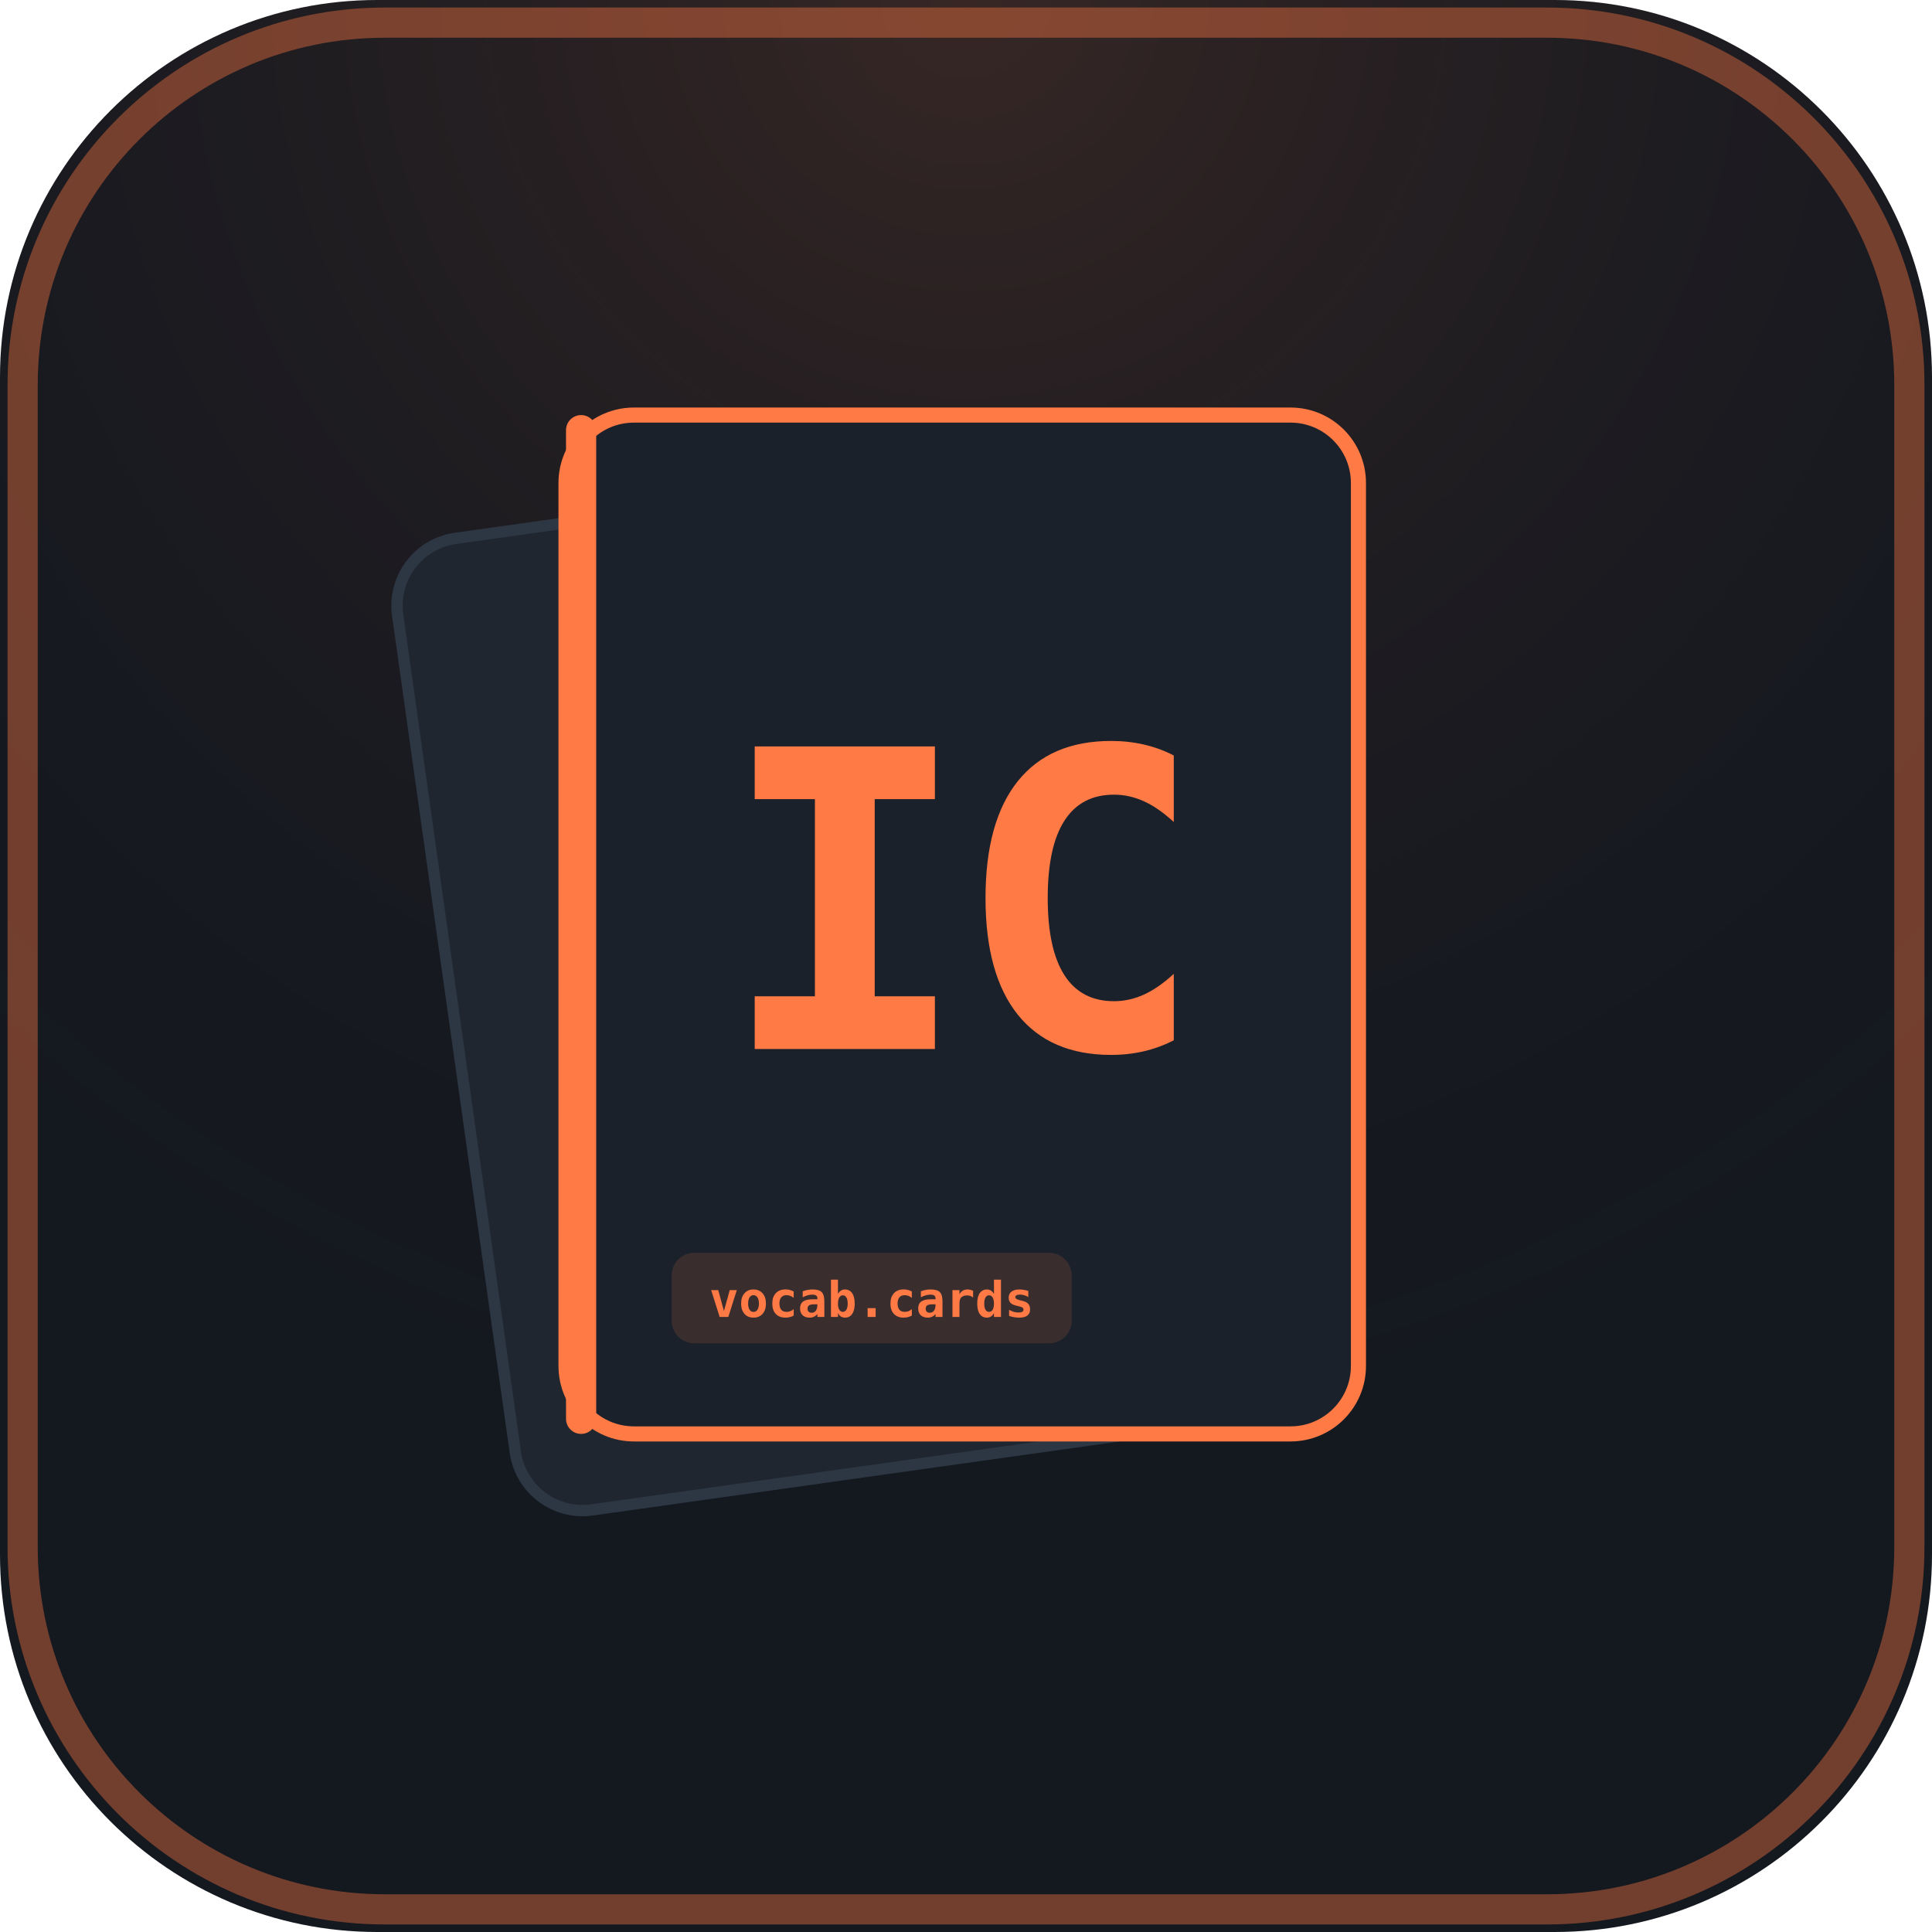
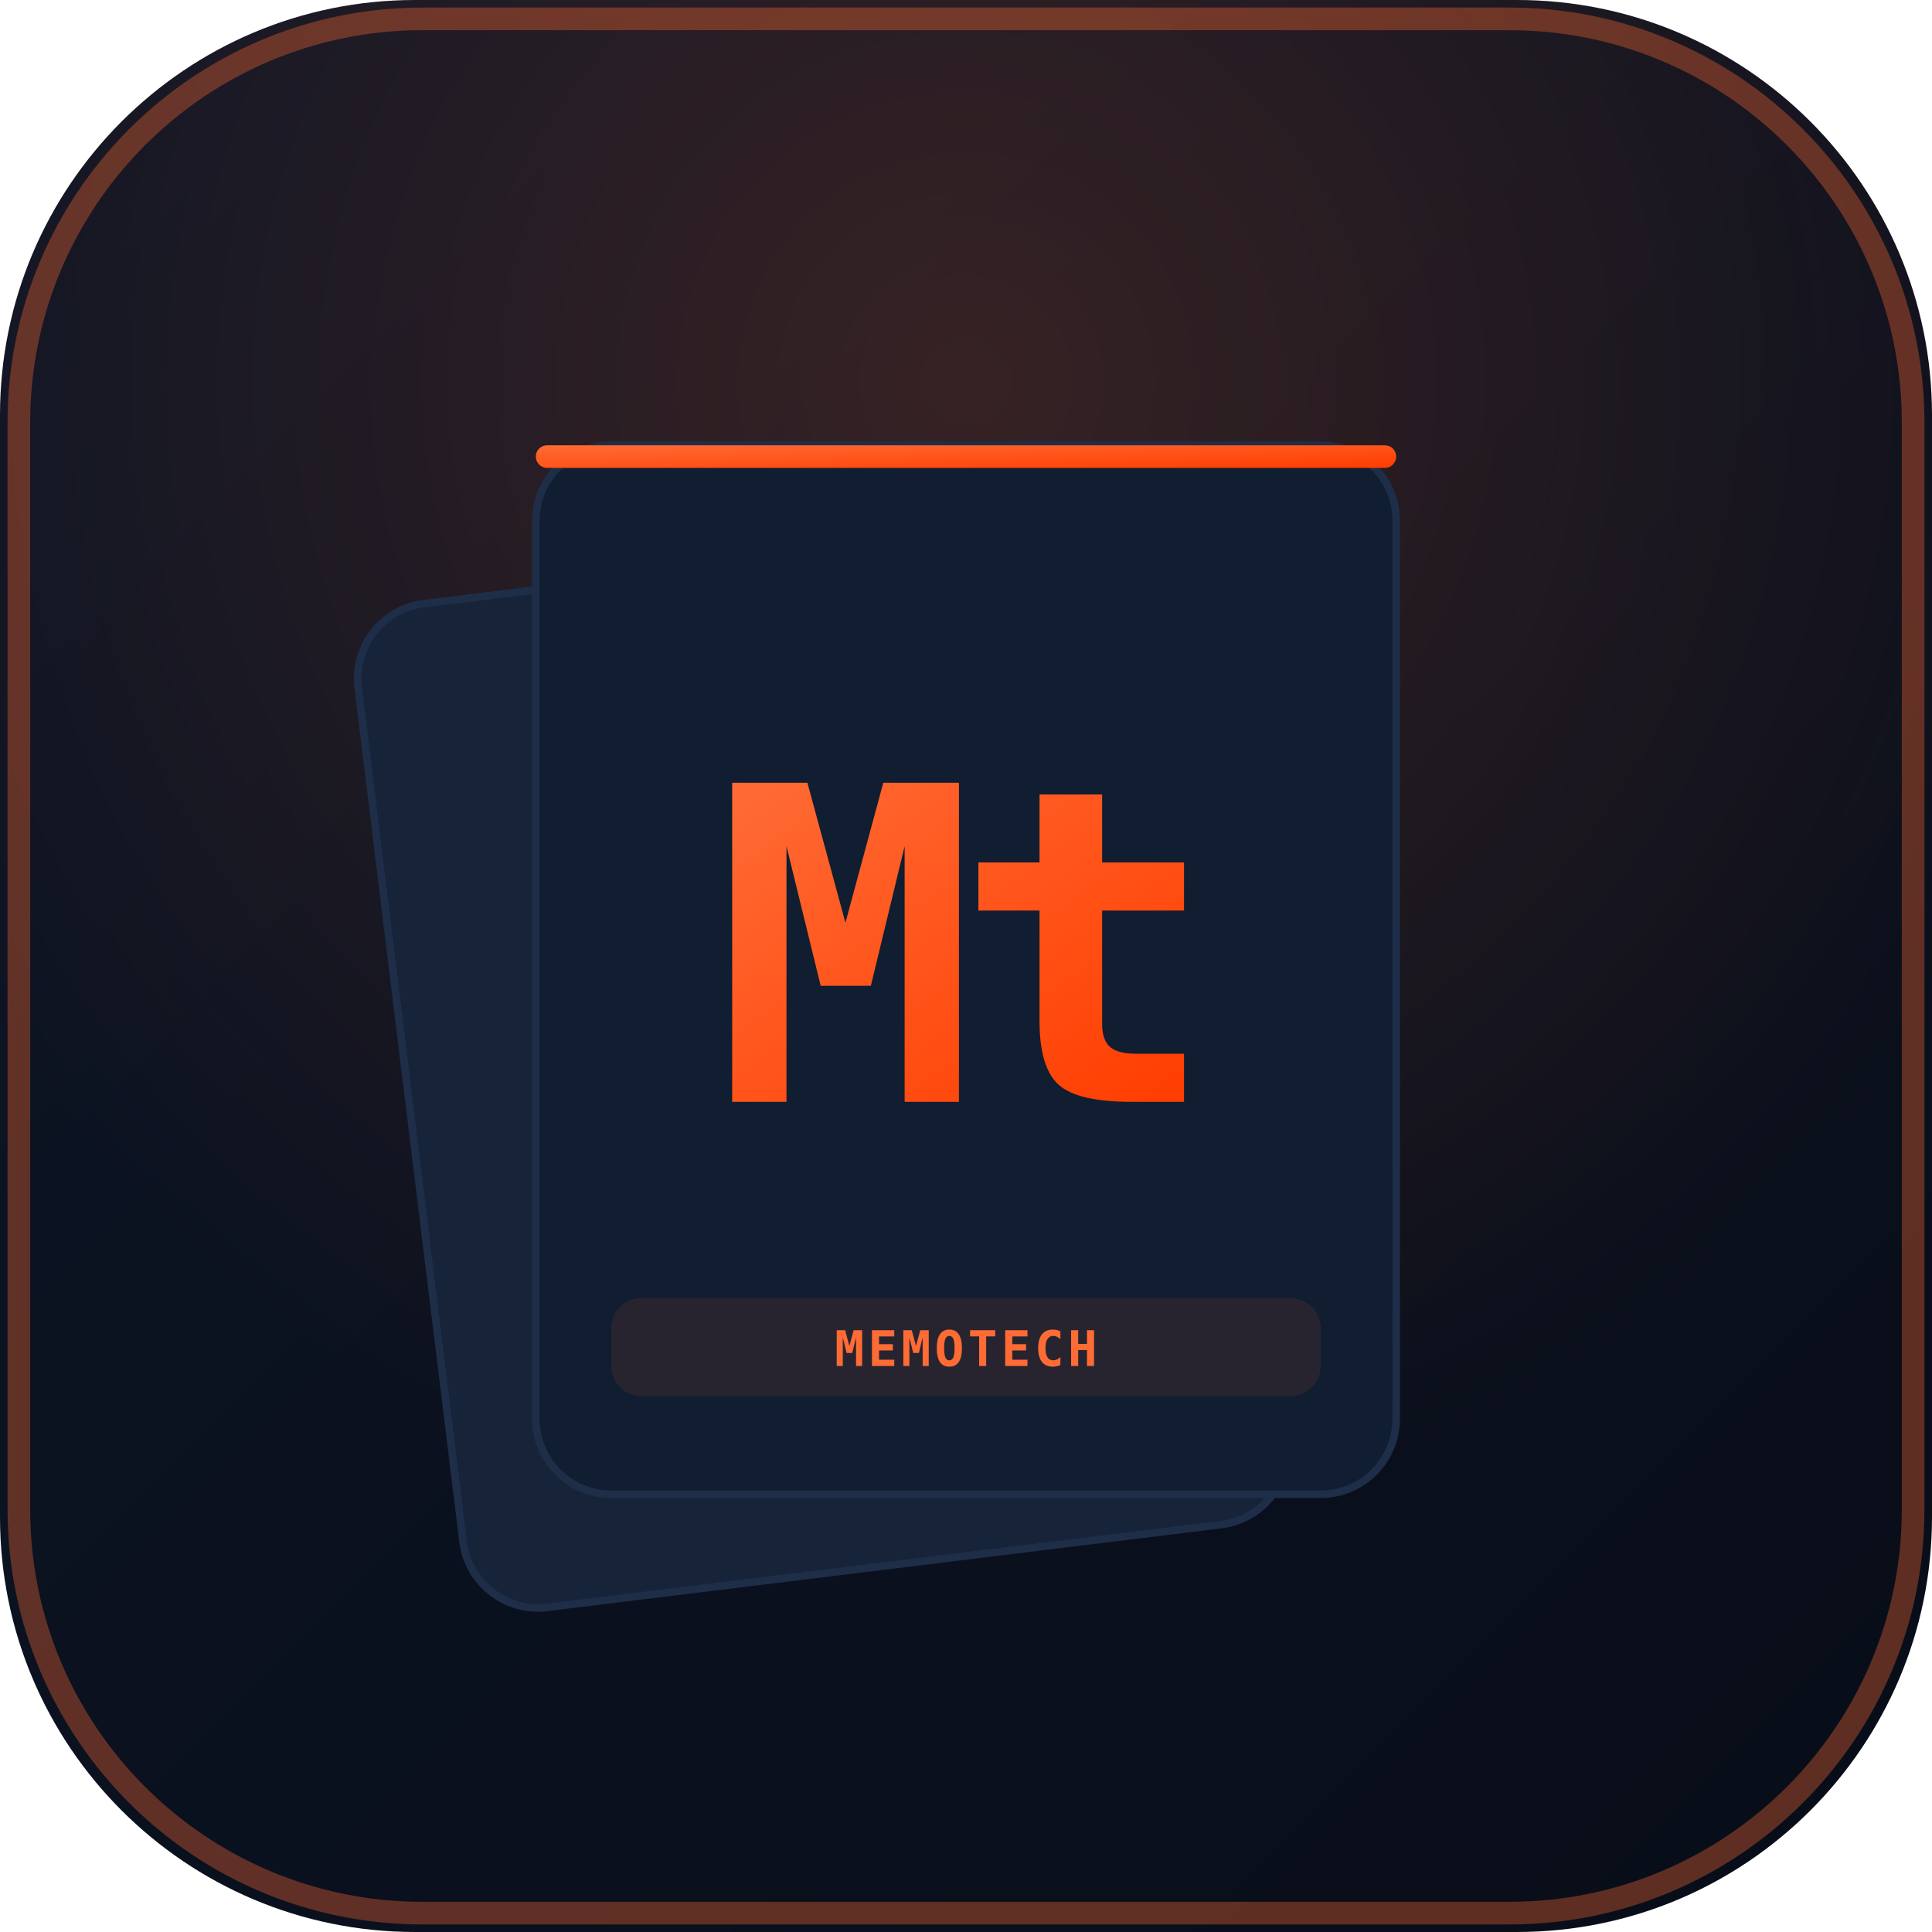
<svg xmlns="http://www.w3.org/2000/svg" viewBox="0 0 512 512">
-   <rect width="512" height="512" rx="100" fill="#14181F" />
-   <radialGradient id="g" cx="50%" cy="0%" r="80%">
-     <stop offset="0%" stop-color="#FF7A45" stop-opacity="0.15" />
-     <stop offset="100%" stop-color="#14181F" stop-opacity="0" />
-   </radialGradient>
-   <rect width="512" height="512" rx="100" fill="url(#g)" />
-   <rect x="6" y="6" width="500" height="500" rx="96" fill="none" stroke="#FF7A45" stroke-width="8" stroke-opacity="0.4" />
-   <rect x="120" y="130" width="200" height="260" rx="18" fill="#1F2630" stroke="#2D3744" stroke-width="3" transform="rotate(-8 220 260)" />
-   <rect x="150" y="110" width="210" height="270" rx="18" fill="#1B212B" stroke="#FF7A45" stroke-width="4" />
-   <rect x="150" y="110" width="8" height="270" rx="4" fill="#FF7A45" />
-   <text x="255" y="278" font-family="'JetBrains Mono',monospace" font-weight="800" font-size="110" fill="#FF7A45" text-anchor="middle" letter-spacing="-4">IC</text>
-   <rect x="178" y="332" width="106" height="24" rx="6" fill="#FF7A4522" />
-   <text x="231" y="349" font-family="monospace" font-weight="700" font-size="13" fill="#FF7A45" text-anchor="middle">vocab.cards</text>
+   <defs>
+     <linearGradient id="bg" x1="0%" y1="0%" x2="100%" y2="100%">
+       <stop offset="0%" stop-color="#0D1525" />
+       <stop offset="100%" stop-color="#080D18" />
+     </linearGradient>
+     <linearGradient id="acc" x1="0%" y1="0%" x2="100%" y2="100%">
+       <stop offset="0%" stop-color="#FF6B35" />
+       <stop offset="100%" stop-color="#FF3D00" />
+     </linearGradient>
+     <radialGradient id="glow" cx="50%" cy="20%" r="60%">
+       <stop offset="0%" stop-color="#FF6B35" stop-opacity="0.18" />
+       <stop offset="100%" stop-color="#FF6B35" stop-opacity="0" />
+     </radialGradient>
+   </defs>
+   <rect width="512" height="512" rx="110" fill="url(#bg)" />
+   <rect width="512" height="512" rx="110" fill="url(#glow)" />
+   <rect x="5" y="5" width="502" height="502" rx="107" fill="none" stroke="#FF6B35" stroke-width="6" stroke-opacity="0.35" />
+   <rect x="108" y="148" width="220" height="268" rx="20" fill="#172338" stroke="#1E2E48" stroke-width="2" transform="rotate(-7 218 282)" />
+   <rect x="142" y="118" width="228" height="278" rx="20" fill="#111D30" stroke="#1E2E48" stroke-width="2" />
+   <rect x="142" y="118" width="228" height="6" rx="3" fill="url(#acc)" />
+   <text x="256" y="292" font-family="'JetBrains Mono',monospace" font-weight="800" font-size="116" fill="url(#acc)" text-anchor="middle" letter-spacing="-6">Mt</text>
+   <rect x="162" y="344" width="188" height="26" rx="8" fill="#FF6B3518" />
+   <text x="256" y="362" font-family="monospace" font-weight="700" font-size="13" fill="#FF6B35" text-anchor="middle" letter-spacing="1">MEMOTECH</text>
</svg>
